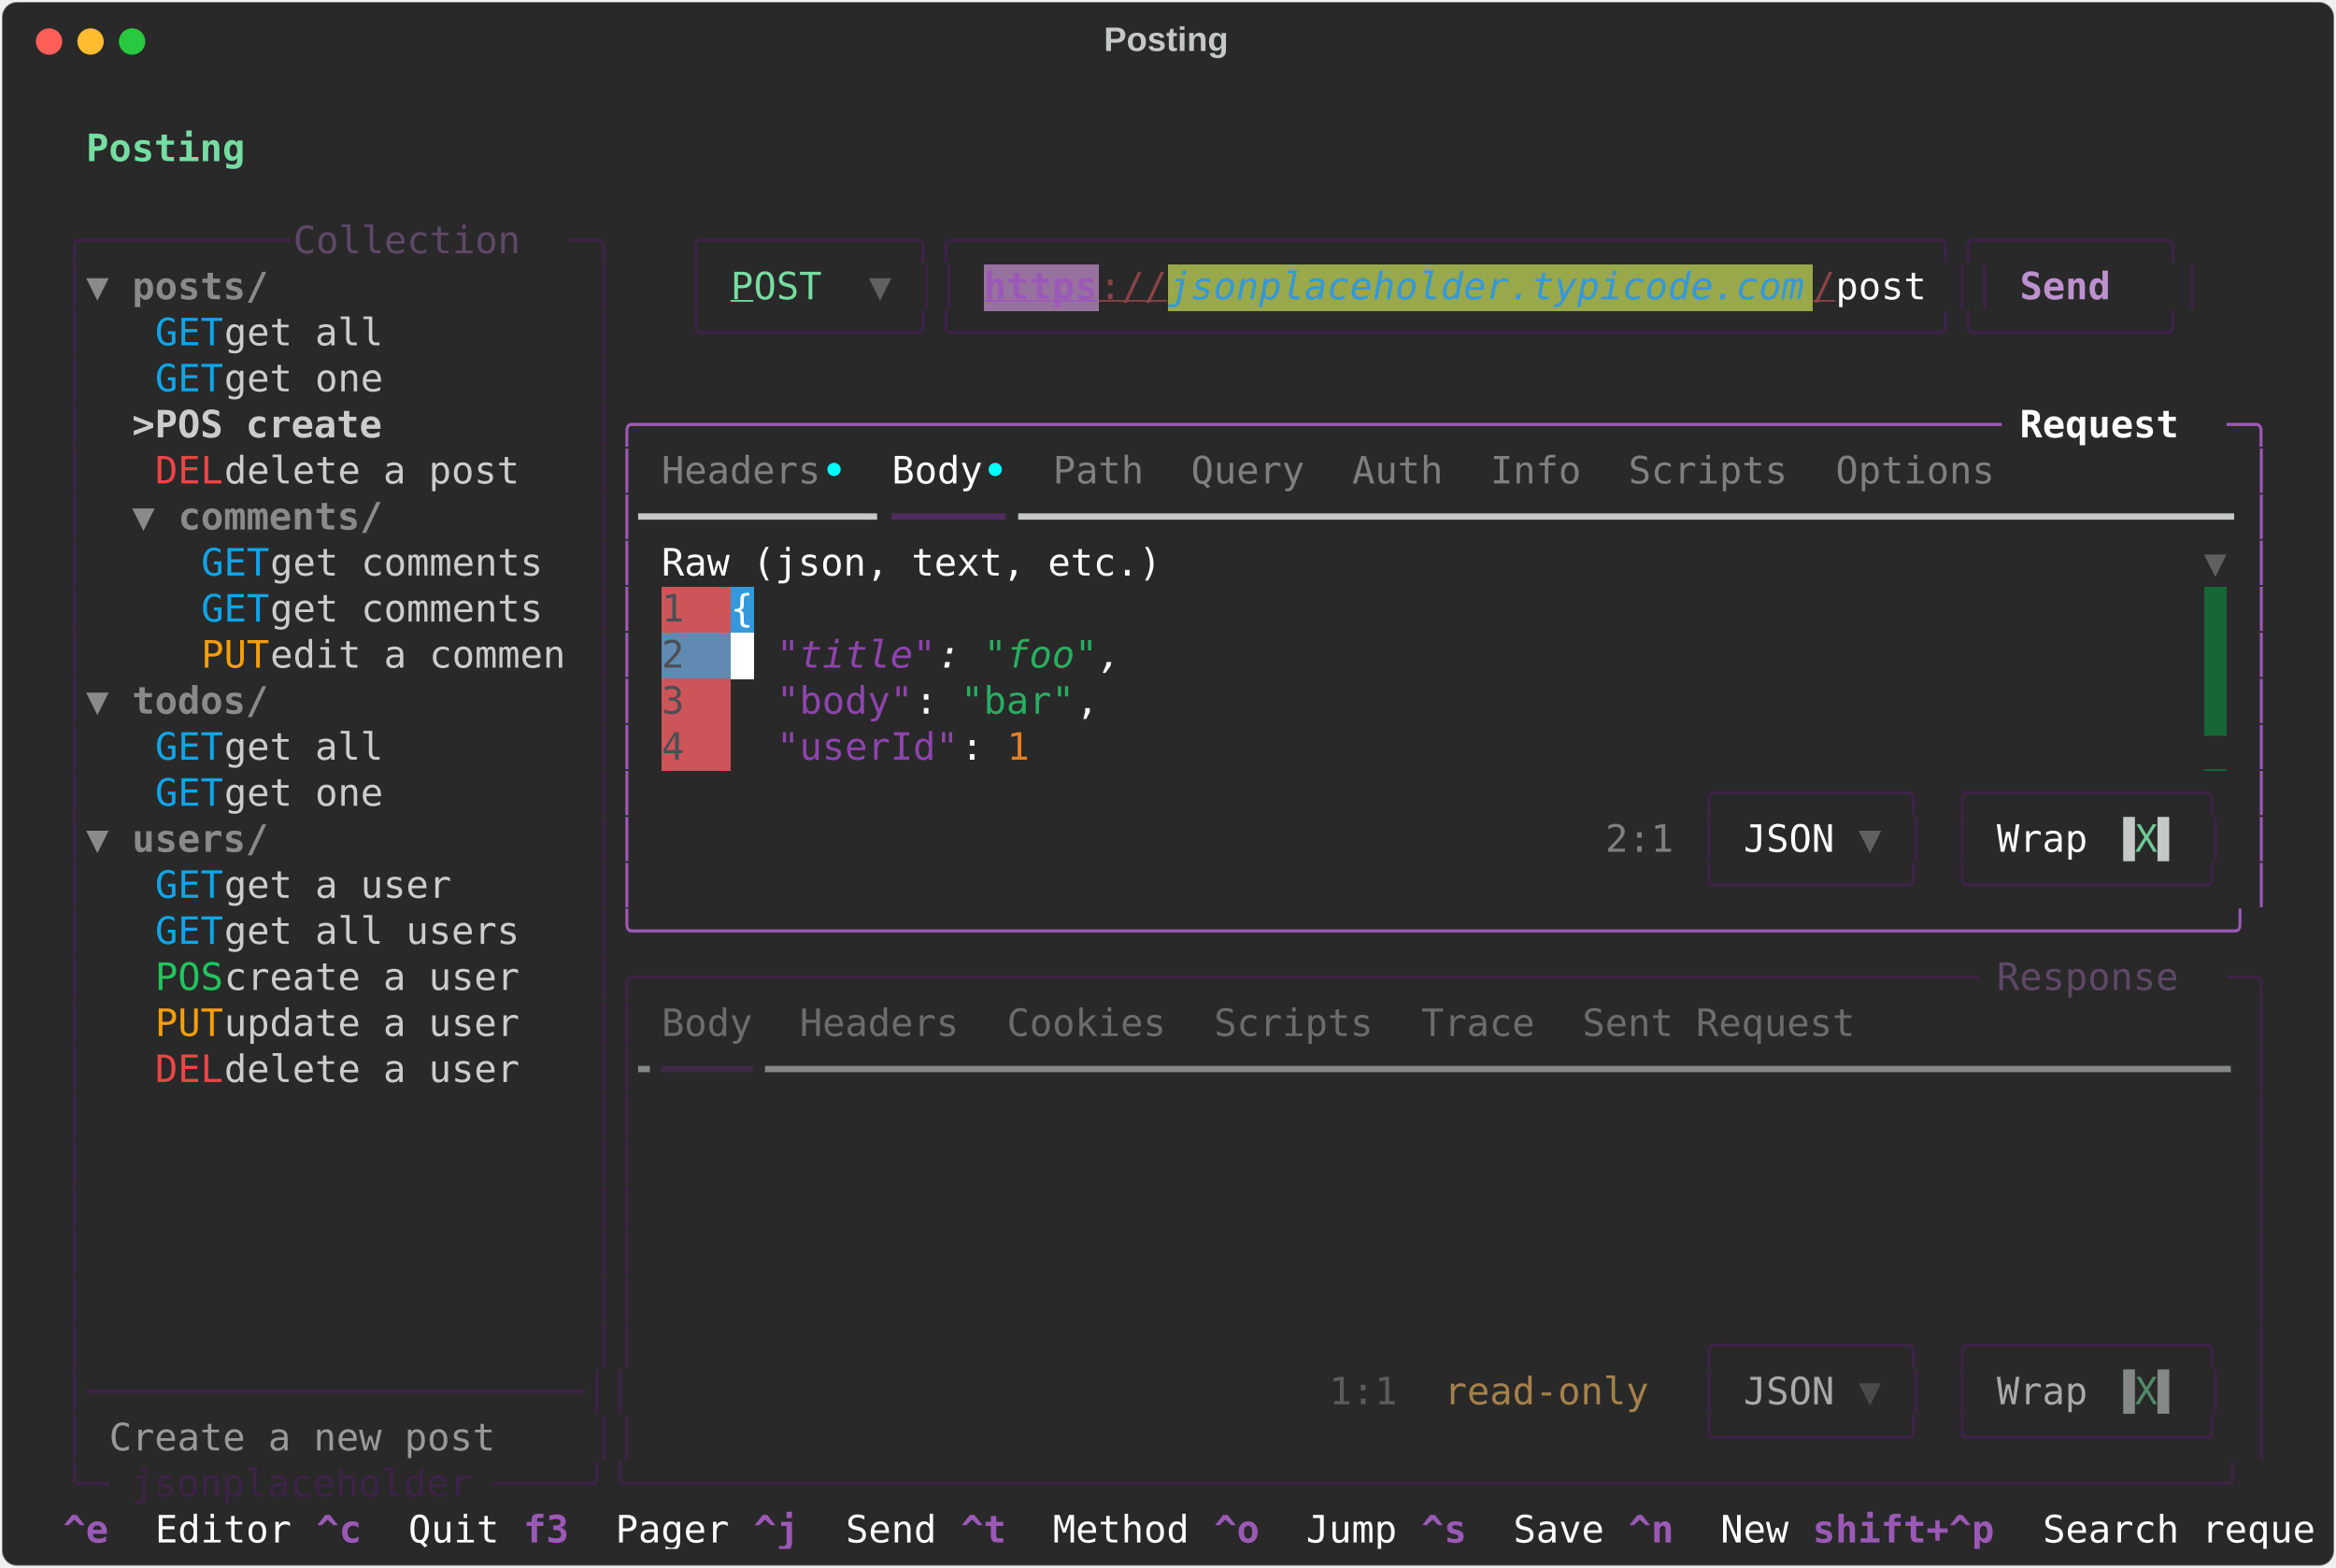
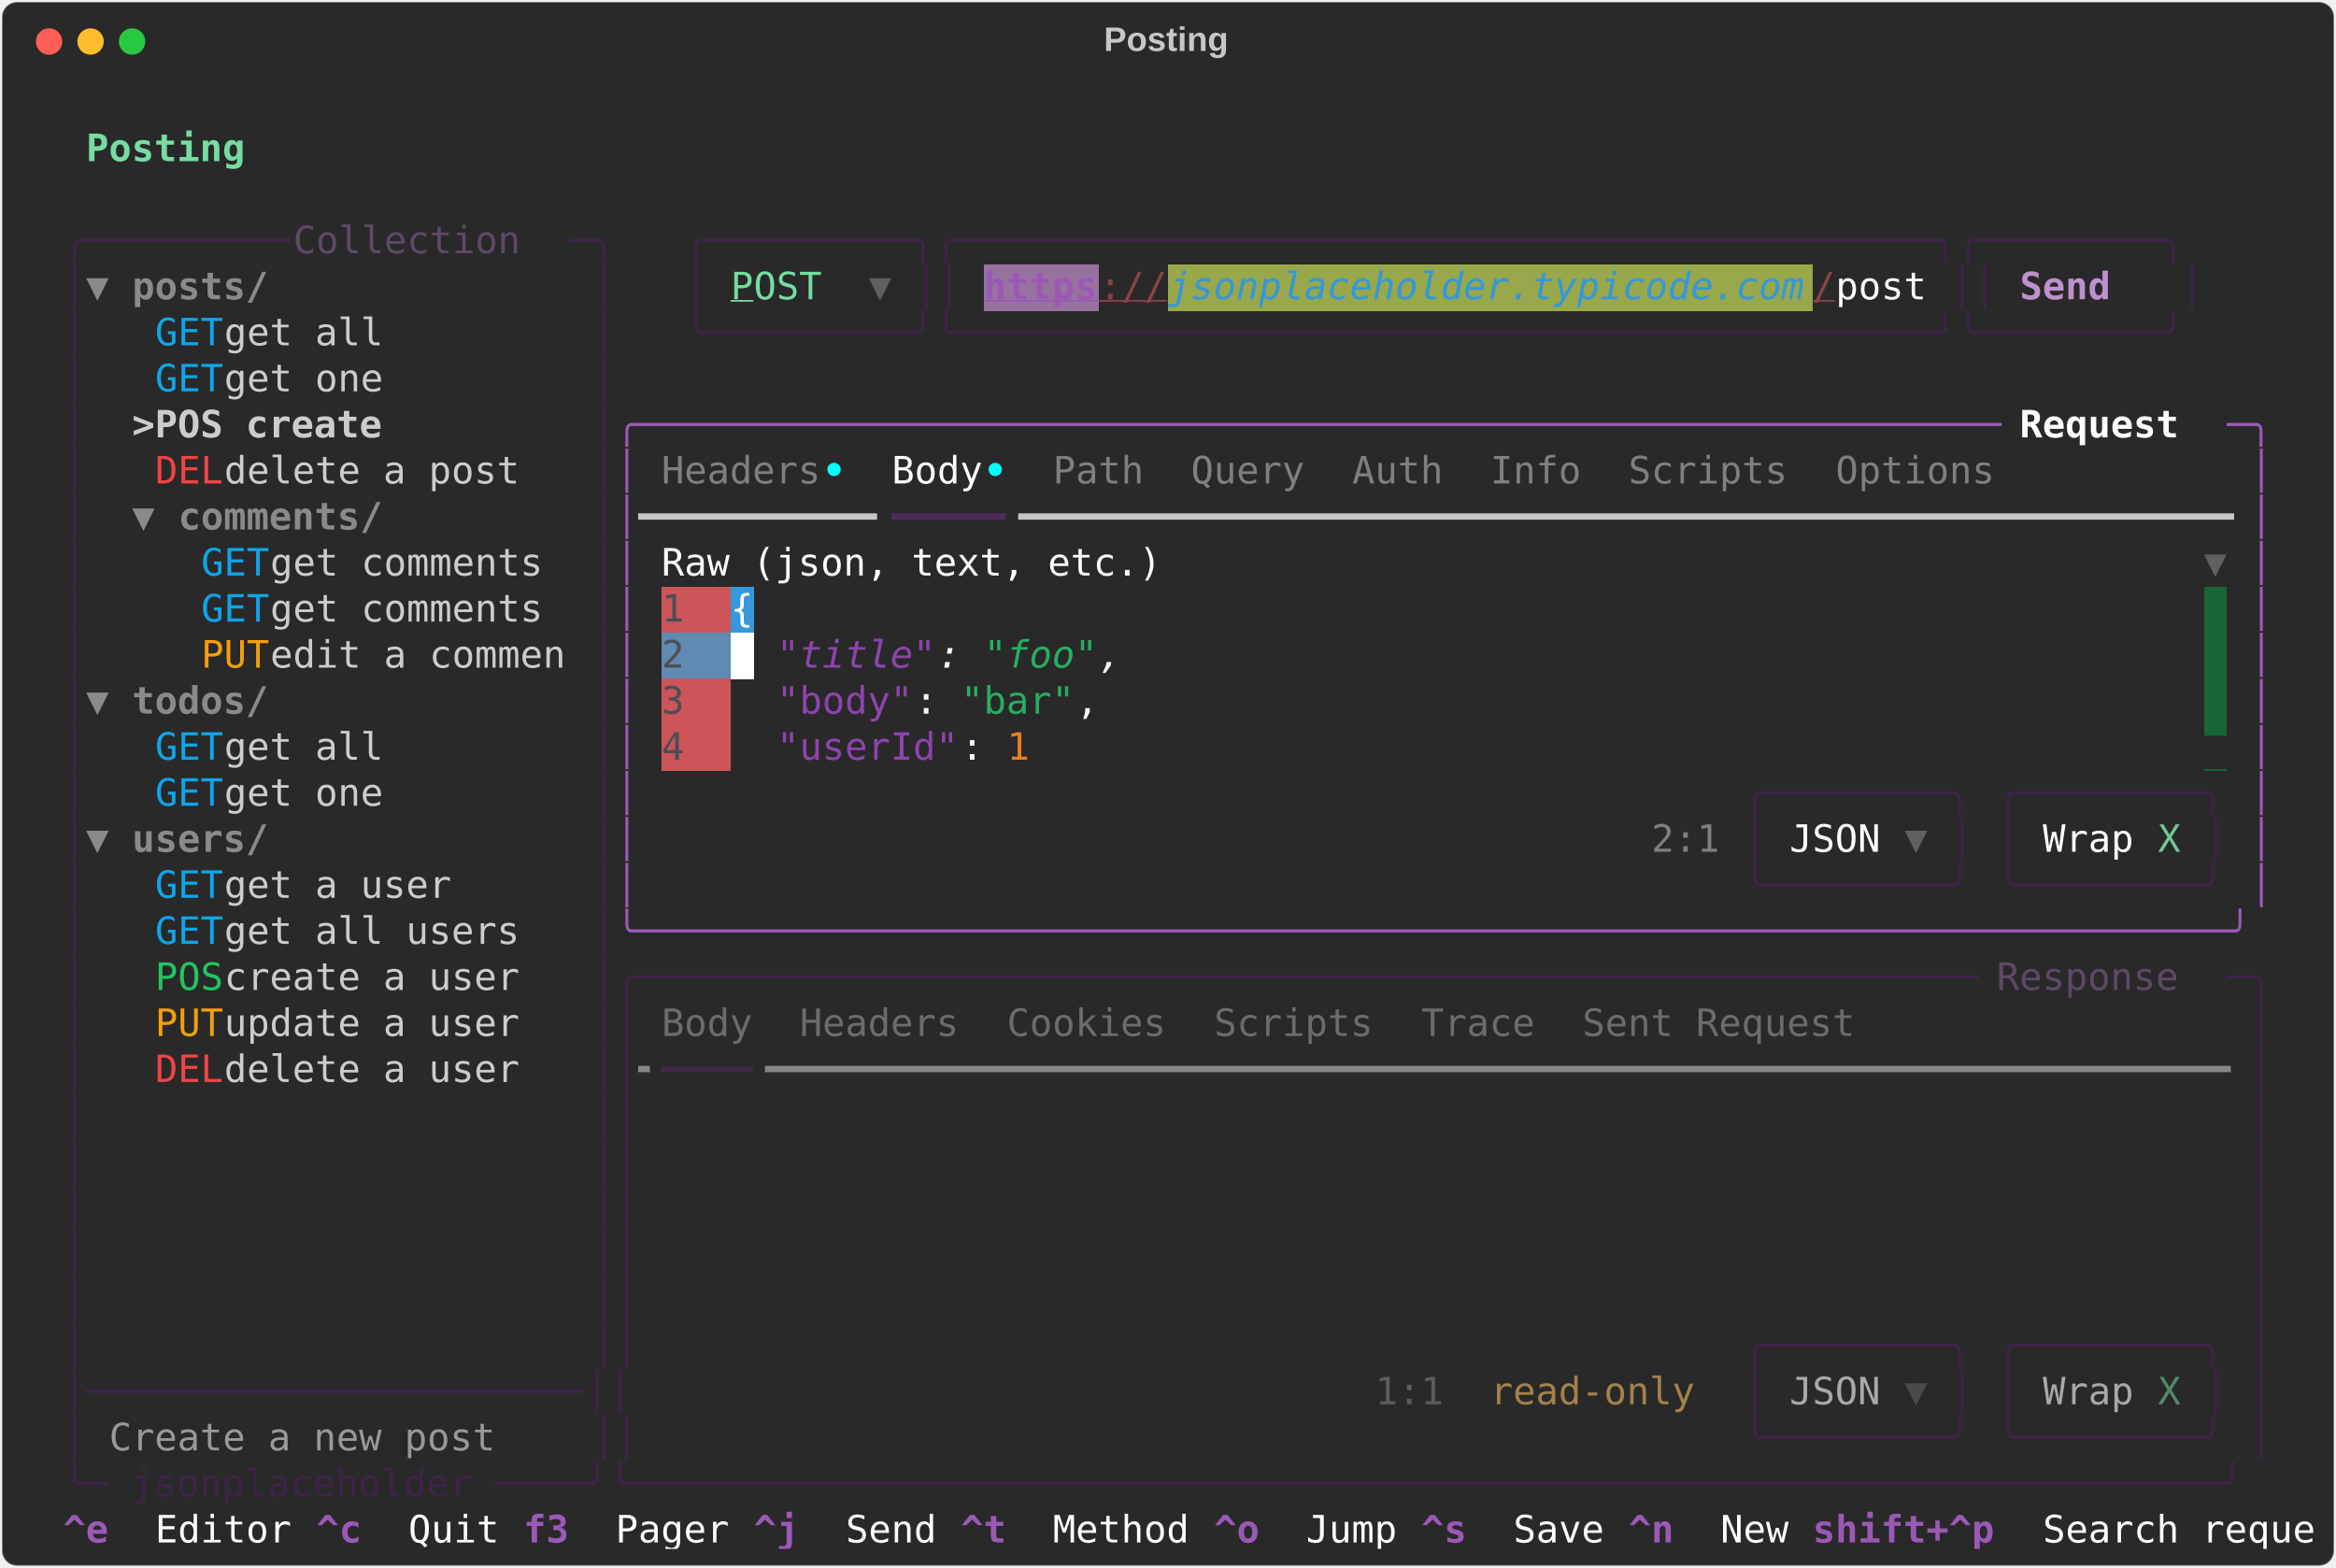
<svg xmlns="http://www.w3.org/2000/svg" class="rich-terminal" viewBox="0 0 1238 830.8">
  <style>

    @font-face {
        font-family: "Fira Code";
        src: local("FiraCode-Regular"),
                url("https://cdnjs.cloudflare.com/ajax/libs/firacode/6.2.0/woff2/FiraCode-Regular.woff2") format("woff2"),
                url("https://cdnjs.cloudflare.com/ajax/libs/firacode/6.2.0/woff/FiraCode-Regular.woff") format("woff");
        font-style: normal;
        font-weight: 400;
    }
    @font-face {
        font-family: "Fira Code";
        src: local("FiraCode-Bold"),
                url("https://cdnjs.cloudflare.com/ajax/libs/firacode/6.2.0/woff2/FiraCode-Bold.woff2") format("woff2"),
                url("https://cdnjs.cloudflare.com/ajax/libs/firacode/6.2.0/woff/FiraCode-Bold.woff") format("woff");
        font-style: bold;
        font-weight: 700;
    }

    .terminal-matrix {
        font-family: Fira Code, monospace;
        font-size: 20px;
        line-height: 24.4px;
        font-variant-east-asian: full-width;
    }

    .terminal-title {
        font-size: 18px;
        font-weight: bold;
        font-family: arial;
    }

    .terminal-r1 { fill: #c5c8c6 }
.terminal-r2 { fill: #75dda1;font-weight: bold }
.terminal-r3 { fill: #3e2348 }
.terminal-r4 { fill: #5e4867 }
.terminal-r5 { fill: #8a8a8a }
.terminal-r6 { fill: #8a8a8a;font-weight: bold }
.terminal-r7 { fill: #cccccc }
.terminal-r8 { fill: #75dda1;text-decoration: underline; }
.terminal-r9 { fill: #75dda1 }
.terminal-r10 { fill: #606060 }
.terminal-r11 { fill: #9b59b6;font-weight: bold;text-decoration: underline; }
.terminal-r12 { fill: #8a4346;text-decoration: underline; }
.terminal-r13 { fill: #3498db;font-style: italic; }
.terminal-r14 { fill: #ffffff }
.terminal-r15 { fill: #bd91ce;font-weight: bold }
.terminal-r16 { fill: #0ea5e9 }
.terminal-r17 { fill: #999999 }
.terminal-r18 { fill: #cccccc;font-weight: bold }
.terminal-r19 { fill: #9b59b6 }
.terminal-r20 { fill: #ffffff;font-weight: bold }
.terminal-r21 { fill: #ef4444 }
.terminal-r22 { fill: #7f7f7f }
.terminal-r23 { fill: #00ffff;font-weight: bold }
.terminal-r24 { fill: #4d2c5b }
.terminal-r25 { fill: #4b4e55 }
.terminal-r26 { fill: #292929 }
.terminal-r27 { fill: #f59e0b }
.terminal-r28 { fill: #292929;font-style: italic; }
.terminal-r29 { fill: #ffffff;font-style: italic; }
.terminal-r30 { fill: #8e44ad;font-style: italic; }
.terminal-r31 { fill: #27ae60;font-style: italic; }
.terminal-r32 { fill: #8e44ad }
.terminal-r33 { fill: #27ae60 }
.terminal-r34 { fill: #e67e22 }
.terminal-r35 { fill: #70c996 }
.terminal-r36 { fill: #22c55e }
.terminal-r37 { fill: #6c6c6c }
.terminal-r38 { fill: #868887 }
.terminal-r39 { fill: #3e2a47 }
.terminal-r40 { fill: #5c5c5c }
.terminal-r41 { fill: #a4814b }
.terminal-r42 { fill: #a9a9a9 }
.terminal-r43 { fill: #4a4a4a }
.terminal-r44 { fill: #53896a }
.terminal-r45 { fill: #9b59b6;font-weight: bold }
    </style>
  <defs>
    <clipPath id="terminal-clip-terminal">
      <rect x="0" y="0" width="1219.0" height="779.8" />
    </clipPath>
    <clipPath id="terminal-line-0">
      <rect x="0" y="1.5" width="1220" height="24.65" />
    </clipPath>
    <clipPath id="terminal-line-1">
      <rect x="0" y="25.9" width="1220" height="24.65" />
    </clipPath>
    <clipPath id="terminal-line-2">
      <rect x="0" y="50.3" width="1220" height="24.65" />
    </clipPath>
    <clipPath id="terminal-line-3">
      <rect x="0" y="74.7" width="1220" height="24.65" />
    </clipPath>
    <clipPath id="terminal-line-4">
      <rect x="0" y="99.1" width="1220" height="24.65" />
    </clipPath>
    <clipPath id="terminal-line-5">
      <rect x="0" y="123.5" width="1220" height="24.65" />
    </clipPath>
    <clipPath id="terminal-line-6">
      <rect x="0" y="147.9" width="1220" height="24.65" />
    </clipPath>
    <clipPath id="terminal-line-7">
      <rect x="0" y="172.3" width="1220" height="24.65" />
    </clipPath>
    <clipPath id="terminal-line-8">
      <rect x="0" y="196.7" width="1220" height="24.65" />
    </clipPath>
    <clipPath id="terminal-line-9">
      <rect x="0" y="221.1" width="1220" height="24.65" />
    </clipPath>
    <clipPath id="terminal-line-10">
      <rect x="0" y="245.5" width="1220" height="24.65" />
    </clipPath>
    <clipPath id="terminal-line-11">
      <rect x="0" y="269.9" width="1220" height="24.65" />
    </clipPath>
    <clipPath id="terminal-line-12">
      <rect x="0" y="294.3" width="1220" height="24.65" />
    </clipPath>
    <clipPath id="terminal-line-13">
      <rect x="0" y="318.7" width="1220" height="24.65" />
    </clipPath>
    <clipPath id="terminal-line-14">
      <rect x="0" y="343.1" width="1220" height="24.65" />
    </clipPath>
    <clipPath id="terminal-line-15">
      <rect x="0" y="367.5" width="1220" height="24.65" />
    </clipPath>
    <clipPath id="terminal-line-16">
      <rect x="0" y="391.9" width="1220" height="24.65" />
    </clipPath>
    <clipPath id="terminal-line-17">
      <rect x="0" y="416.3" width="1220" height="24.65" />
    </clipPath>
    <clipPath id="terminal-line-18">
      <rect x="0" y="440.7" width="1220" height="24.65" />
    </clipPath>
    <clipPath id="terminal-line-19">
      <rect x="0" y="465.1" width="1220" height="24.65" />
    </clipPath>
    <clipPath id="terminal-line-20">
      <rect x="0" y="489.5" width="1220" height="24.65" />
    </clipPath>
    <clipPath id="terminal-line-21">
      <rect x="0" y="513.9" width="1220" height="24.65" />
    </clipPath>
    <clipPath id="terminal-line-22">
      <rect x="0" y="538.3" width="1220" height="24.65" />
    </clipPath>
    <clipPath id="terminal-line-23">
      <rect x="0" y="562.7" width="1220" height="24.65" />
    </clipPath>
    <clipPath id="terminal-line-24">
      <rect x="0" y="587.1" width="1220" height="24.65" />
    </clipPath>
    <clipPath id="terminal-line-25">
      <rect x="0" y="611.5" width="1220" height="24.65" />
    </clipPath>
    <clipPath id="terminal-line-26">
      <rect x="0" y="635.9" width="1220" height="24.65" />
    </clipPath>
    <clipPath id="terminal-line-27">
      <rect x="0" y="660.3" width="1220" height="24.65" />
    </clipPath>
    <clipPath id="terminal-line-28">
      <rect x="0" y="684.7" width="1220" height="24.65" />
    </clipPath>
    <clipPath id="terminal-line-29">
      <rect x="0" y="709.1" width="1220" height="24.65" />
    </clipPath>
    <clipPath id="terminal-line-30">
      <rect x="0" y="733.5" width="1220" height="24.65" />
    </clipPath>
  </defs>
  <rect fill="#292929" stroke="rgba(255,255,255,0.35)" stroke-width="1" x="1" y="1" width="1236" height="828.8" rx="8" />
  <text class="terminal-title" fill="#c5c8c6" text-anchor="middle" x="618" y="27">Posting</text>
  <g transform="translate(26,22)">
    <circle cx="0" cy="0" r="7" fill="#ff5f57" />
    <circle cx="22" cy="0" r="7" fill="#febc2e" />
    <circle cx="44" cy="0" r="7" fill="#28c840" />
  </g>
  <g transform="translate(9, 41)" clip-path="url(#terminal-clip-terminal)">
    <rect fill="#98729f" x="512.4" y="99.1" width="61" height="24.65" shape-rendering="crispEdges" />
    <rect fill="#98a84b" x="610" y="99.1" width="341.6" height="24.65" shape-rendering="crispEdges" />
    <rect fill="#cc555a" x="341.6" y="269.9" width="36.6" height="24.65" shape-rendering="crispEdges" />
    <rect fill="#3498db" x="378.2" y="269.9" width="12.2" height="24.65" shape-rendering="crispEdges" />
    <rect fill="#176638" x="1159" y="269.9" width="12.2" height="24.65" shape-rendering="crispEdges" />
    <rect fill="#608ab1" x="341.6" y="294.3" width="36.6" height="24.65" shape-rendering="crispEdges" />
    <rect fill="#ffffff" x="378.2" y="294.3" width="12.2" height="24.65" shape-rendering="crispEdges" />
    <rect fill="#176638" x="1159" y="294.3" width="12.2" height="24.65" shape-rendering="crispEdges" />
    <rect fill="#cc555a" x="341.6" y="318.7" width="36.6" height="24.65" shape-rendering="crispEdges" />
    <rect fill="#176638" x="1159" y="318.7" width="12.2" height="24.65" shape-rendering="crispEdges" />
    <rect fill="#cc555a" x="341.6" y="343.1" width="36.6" height="24.65" shape-rendering="crispEdges" />
    <rect fill="#176638" x="1159" y="343.1" width="12.2" height="24.65" shape-rendering="crispEdges" />
    <g class="terminal-matrix">
      <text class="terminal-r1" x="1220" y="20" textLength="12.2" clip-path="url(#terminal-line-0)">
</text>
      <text class="terminal-r2" x="36.6" y="44.4" textLength="85.4" clip-path="url(#terminal-line-1)">Posting</text>
      <text class="terminal-r1" x="1220" y="44.4" textLength="12.2" clip-path="url(#terminal-line-1)">
</text>
      <text class="terminal-r1" x="1220" y="68.8" textLength="12.2" clip-path="url(#terminal-line-2)">
</text>
      <text class="terminal-r3" x="24.4" y="93.2" textLength="122" clip-path="url(#terminal-line-3)">╭─────────</text>
      <text class="terminal-r4" x="146.4" y="93.2" textLength="146.4" clip-path="url(#terminal-line-3)"> Collection </text>
      <text class="terminal-r3" x="292.8" y="93.2" textLength="24.4" clip-path="url(#terminal-line-3)">─╮</text>
      <text class="terminal-r3" x="353.8" y="93.2" textLength="805.2" clip-path="url(#terminal-line-3)">╭─────────╮╭───────────────────────────────────────────╮╭────────╮</text>
      <text class="terminal-r1" x="1220" y="93.2" textLength="12.2" clip-path="url(#terminal-line-3)">
</text>
      <text class="terminal-r3" x="24.4" y="117.6" textLength="12.2" clip-path="url(#terminal-line-4)">│</text>
      <text class="terminal-r5" x="36.6" y="117.6" textLength="24.4" clip-path="url(#terminal-line-4)">▼ </text>
      <text class="terminal-r6" x="61" y="117.6" textLength="73.2" clip-path="url(#terminal-line-4)">posts/</text>
      <text class="terminal-r3" x="305" y="117.6" textLength="12.2" clip-path="url(#terminal-line-4)">│</text>
      <text class="terminal-r3" x="353.8" y="117.6" textLength="12.2" clip-path="url(#terminal-line-4)">│</text>
      <text class="terminal-r8" x="378.2" y="117.6" textLength="12.2" clip-path="url(#terminal-line-4)">P</text>
      <text class="terminal-r9" x="390.4" y="117.6" textLength="36.6" clip-path="url(#terminal-line-4)">OST</text>
      <text class="terminal-r10" x="451.4" y="117.6" textLength="12.2" clip-path="url(#terminal-line-4)">▼</text>
      <text class="terminal-r3" x="475.8" y="117.6" textLength="24.4" clip-path="url(#terminal-line-4)">││</text>
      <text class="terminal-r11" x="512.4" y="117.6" textLength="61" clip-path="url(#terminal-line-4)">https</text>
      <text class="terminal-r12" x="573.4" y="117.6" textLength="36.6" clip-path="url(#terminal-line-4)">://</text>
      <text class="terminal-r13" x="610" y="117.6" textLength="341.6" clip-path="url(#terminal-line-4)">jsonplaceholder.typicode.com</text>
      <text class="terminal-r12" x="951.6" y="117.6" textLength="12.2" clip-path="url(#terminal-line-4)">/</text>
      <text class="terminal-r14" x="963.8" y="117.6" textLength="48.8" clip-path="url(#terminal-line-4)">post</text>
      <text class="terminal-r3" x="1024.8" y="117.6" textLength="24.4" clip-path="url(#terminal-line-4)">││</text>
      <text class="terminal-r15" x="1061.4" y="117.6" textLength="73.2" clip-path="url(#terminal-line-4)"> Send </text>
      <text class="terminal-r3" x="1146.8" y="117.6" textLength="12.2" clip-path="url(#terminal-line-4)">│</text>
      <text class="terminal-r1" x="1220" y="117.6" textLength="12.2" clip-path="url(#terminal-line-4)">
</text>
      <text class="terminal-r3" x="24.4" y="142" textLength="12.2" clip-path="url(#terminal-line-5)">│</text>
      <text class="terminal-r16" x="73.2" y="142" textLength="36.6" clip-path="url(#terminal-line-5)">GET</text>
      <text class="terminal-r7" x="109.8" y="142" textLength="97.6" clip-path="url(#terminal-line-5)"> get all</text>
      <text class="terminal-r3" x="305" y="142" textLength="12.2" clip-path="url(#terminal-line-5)">│</text>
      <text class="terminal-r3" x="353.8" y="142" textLength="805.2" clip-path="url(#terminal-line-5)">╰─────────╯╰───────────────────────────────────────────╯╰────────╯</text>
      <text class="terminal-r1" x="1220" y="142" textLength="12.2" clip-path="url(#terminal-line-5)">
</text>
      <text class="terminal-r3" x="24.4" y="166.4" textLength="12.2" clip-path="url(#terminal-line-6)">│</text>
      <text class="terminal-r16" x="73.2" y="166.4" textLength="36.6" clip-path="url(#terminal-line-6)">GET</text>
      <text class="terminal-r7" x="109.8" y="166.4" textLength="97.6" clip-path="url(#terminal-line-6)"> get one</text>
      <text class="terminal-r3" x="305" y="166.4" textLength="12.2" clip-path="url(#terminal-line-6)">│</text>
      <text class="terminal-r1" x="1220" y="166.4" textLength="12.2" clip-path="url(#terminal-line-6)">
</text>
      <text class="terminal-r3" x="24.4" y="190.8" textLength="12.2" clip-path="url(#terminal-line-7)">│</text>
      <text class="terminal-r18" x="61" y="190.8" textLength="134.2" clip-path="url(#terminal-line-7)">&gt;POS create</text>
      <text class="terminal-r3" x="305" y="190.8" textLength="12.2" clip-path="url(#terminal-line-7)">│</text>
      <text class="terminal-r19" x="317.2" y="190.8" textLength="744.2" clip-path="url(#terminal-line-7)">╭────────────────────────────────────────────────────────────</text>
      <text class="terminal-r20" x="1061.4" y="190.8" textLength="109.8" clip-path="url(#terminal-line-7)"> Request </text>
      <text class="terminal-r19" x="1171.2" y="190.8" textLength="24.4" clip-path="url(#terminal-line-7)">─╮</text>
      <text class="terminal-r1" x="1220" y="190.8" textLength="12.2" clip-path="url(#terminal-line-7)">
</text>
      <text class="terminal-r3" x="24.4" y="215.2" textLength="12.2" clip-path="url(#terminal-line-8)">│</text>
      <text class="terminal-r21" x="73.2" y="215.2" textLength="36.6" clip-path="url(#terminal-line-8)">DEL</text>
      <text class="terminal-r7" x="109.8" y="215.2" textLength="170.8" clip-path="url(#terminal-line-8)"> delete a post</text>
      <text class="terminal-r3" x="305" y="215.2" textLength="12.2" clip-path="url(#terminal-line-8)">│</text>
      <text class="terminal-r19" x="317.2" y="215.2" textLength="12.2" clip-path="url(#terminal-line-8)">│</text>
      <text class="terminal-r22" x="341.6" y="215.2" textLength="85.4" clip-path="url(#terminal-line-8)">Headers</text>
      <text class="terminal-r23" x="427" y="215.2" textLength="12.2" clip-path="url(#terminal-line-8)">•</text>
      <text class="terminal-r14" x="463.6" y="215.2" textLength="48.8" clip-path="url(#terminal-line-8)">Body</text>
      <text class="terminal-r23" x="512.4" y="215.2" textLength="12.2" clip-path="url(#terminal-line-8)">•</text>
      <text class="terminal-r22" x="549" y="215.2" textLength="48.8" clip-path="url(#terminal-line-8)">Path</text>
      <text class="terminal-r22" x="622.2" y="215.2" textLength="61" clip-path="url(#terminal-line-8)">Query</text>
      <text class="terminal-r22" x="707.6" y="215.2" textLength="48.8" clip-path="url(#terminal-line-8)">Auth</text>
      <text class="terminal-r22" x="780.8" y="215.2" textLength="48.8" clip-path="url(#terminal-line-8)">Info</text>
      <text class="terminal-r22" x="854" y="215.2" textLength="85.4" clip-path="url(#terminal-line-8)">Scripts</text>
      <text class="terminal-r22" x="963.8" y="215.2" textLength="85.4" clip-path="url(#terminal-line-8)">Options</text>
      <text class="terminal-r19" x="1183.4" y="215.2" textLength="12.2" clip-path="url(#terminal-line-8)">│</text>
      <text class="terminal-r1" x="1220" y="215.2" textLength="12.2" clip-path="url(#terminal-line-8)">
</text>
      <text class="terminal-r3" x="24.4" y="239.6" textLength="12.2" clip-path="url(#terminal-line-9)">│</text>
      <text class="terminal-r5" x="61" y="239.6" textLength="24.4" clip-path="url(#terminal-line-9)">▼ </text>
      <text class="terminal-r6" x="85.4" y="239.6" textLength="109.8" clip-path="url(#terminal-line-9)">comments/</text>
      <text class="terminal-r3" x="305" y="239.6" textLength="12.2" clip-path="url(#terminal-line-9)">│</text>
      <text class="terminal-r19" x="317.2" y="239.6" textLength="12.2" clip-path="url(#terminal-line-9)">│</text>
      <text class="terminal-r1" x="329.4" y="239.6" textLength="134.2" clip-path="url(#terminal-line-9)">━━━━━━━━━━╸</text>
      <text class="terminal-r24" x="463.6" y="239.6" textLength="61" clip-path="url(#terminal-line-9)">━━━━━</text>
      <text class="terminal-r1" x="524.6" y="239.6" textLength="658.8" clip-path="url(#terminal-line-9)">╺━━━━━━━━━━━━━━━━━━━━━━━━━━━━━━━━━━━━━━━━━━━━━━━━━━━━━</text>
      <text class="terminal-r19" x="1183.4" y="239.6" textLength="12.2" clip-path="url(#terminal-line-9)">│</text>
      <text class="terminal-r1" x="1220" y="239.6" textLength="12.2" clip-path="url(#terminal-line-9)">
</text>
      <text class="terminal-r3" x="24.4" y="264" textLength="12.2" clip-path="url(#terminal-line-10)">│</text>
      <text class="terminal-r16" x="97.6" y="264" textLength="36.6" clip-path="url(#terminal-line-10)">GET</text>
      <text class="terminal-r7" x="134.2" y="264" textLength="158.6" clip-path="url(#terminal-line-10)"> get comments</text>
      <text class="terminal-r3" x="305" y="264" textLength="12.2" clip-path="url(#terminal-line-10)">│</text>
      <text class="terminal-r19" x="317.2" y="264" textLength="12.2" clip-path="url(#terminal-line-10)">│</text>
      <text class="terminal-r14" x="341.6" y="264" textLength="268.4" clip-path="url(#terminal-line-10)">Raw (json, text, etc.)</text>
      <text class="terminal-r10" x="1159" y="264" textLength="12.2" clip-path="url(#terminal-line-10)">▼</text>
      <text class="terminal-r19" x="1183.4" y="264" textLength="12.2" clip-path="url(#terminal-line-10)">│</text>
      <text class="terminal-r1" x="1220" y="264" textLength="12.2" clip-path="url(#terminal-line-10)">
</text>
      <text class="terminal-r3" x="24.4" y="288.4" textLength="12.2" clip-path="url(#terminal-line-11)">│</text>
      <text class="terminal-r16" x="97.6" y="288.4" textLength="36.6" clip-path="url(#terminal-line-11)">GET</text>
      <text class="terminal-r7" x="134.2" y="288.4" textLength="170.8" clip-path="url(#terminal-line-11)"> get comments </text>
      <text class="terminal-r3" x="305" y="288.4" textLength="12.2" clip-path="url(#terminal-line-11)">│</text>
      <text class="terminal-r19" x="317.2" y="288.4" textLength="12.2" clip-path="url(#terminal-line-11)">│</text>
      <text class="terminal-r25" x="341.6" y="288.4" textLength="36.6" clip-path="url(#terminal-line-11)">1  </text>
      <text class="terminal-r14" x="378.2" y="288.4" textLength="12.2" clip-path="url(#terminal-line-11)">{</text>
      <text class="terminal-r19" x="1183.4" y="288.4" textLength="12.2" clip-path="url(#terminal-line-11)">│</text>
      <text class="terminal-r1" x="1220" y="288.4" textLength="12.2" clip-path="url(#terminal-line-11)">
</text>
      <text class="terminal-r3" x="24.4" y="312.8" textLength="12.2" clip-path="url(#terminal-line-12)">│</text>
      <text class="terminal-r27" x="97.6" y="312.8" textLength="36.6" clip-path="url(#terminal-line-12)">PUT</text>
      <text class="terminal-r7" x="134.2" y="312.8" textLength="170.8" clip-path="url(#terminal-line-12)"> edit a commen</text>
      <text class="terminal-r3" x="305" y="312.8" textLength="12.2" clip-path="url(#terminal-line-12)">│</text>
      <text class="terminal-r19" x="317.2" y="312.8" textLength="12.2" clip-path="url(#terminal-line-12)">│</text>
      <text class="terminal-r25" x="341.6" y="312.8" textLength="36.6" clip-path="url(#terminal-line-12)">2  </text>
      <text class="terminal-r30" x="402.6" y="312.8" textLength="85.4" clip-path="url(#terminal-line-12)">"title"</text>
      <text class="terminal-r29" x="488" y="312.8" textLength="24.4" clip-path="url(#terminal-line-12)">: </text>
      <text class="terminal-r31" x="512.4" y="312.8" textLength="61" clip-path="url(#terminal-line-12)">"foo"</text>
      <text class="terminal-r29" x="573.4" y="312.8" textLength="585.6" clip-path="url(#terminal-line-12)">,                                               </text>
      <text class="terminal-r19" x="1183.4" y="312.8" textLength="12.2" clip-path="url(#terminal-line-12)">│</text>
      <text class="terminal-r1" x="1220" y="312.8" textLength="12.2" clip-path="url(#terminal-line-12)">
</text>
      <text class="terminal-r3" x="24.4" y="337.2" textLength="12.2" clip-path="url(#terminal-line-13)">│</text>
      <text class="terminal-r5" x="36.6" y="337.2" textLength="24.4" clip-path="url(#terminal-line-13)">▼ </text>
      <text class="terminal-r6" x="61" y="337.2" textLength="73.2" clip-path="url(#terminal-line-13)">todos/</text>
      <text class="terminal-r3" x="305" y="337.2" textLength="12.2" clip-path="url(#terminal-line-13)">│</text>
      <text class="terminal-r19" x="317.2" y="337.2" textLength="12.2" clip-path="url(#terminal-line-13)">│</text>
      <text class="terminal-r25" x="341.6" y="337.2" textLength="36.6" clip-path="url(#terminal-line-13)">3  </text>
      <text class="terminal-r32" x="402.6" y="337.2" textLength="73.2" clip-path="url(#terminal-line-13)">"body"</text>
      <text class="terminal-r14" x="475.8" y="337.2" textLength="24.4" clip-path="url(#terminal-line-13)">: </text>
      <text class="terminal-r33" x="500.2" y="337.2" textLength="61" clip-path="url(#terminal-line-13)">"bar"</text>
      <text class="terminal-r14" x="561.2" y="337.2" textLength="597.8" clip-path="url(#terminal-line-13)">,                                                </text>
      <text class="terminal-r19" x="1183.4" y="337.2" textLength="12.2" clip-path="url(#terminal-line-13)">│</text>
      <text class="terminal-r1" x="1220" y="337.2" textLength="12.2" clip-path="url(#terminal-line-13)">
</text>
      <text class="terminal-r3" x="24.4" y="361.6" textLength="12.2" clip-path="url(#terminal-line-14)">│</text>
      <text class="terminal-r16" x="73.2" y="361.6" textLength="36.6" clip-path="url(#terminal-line-14)">GET</text>
      <text class="terminal-r7" x="109.8" y="361.6" textLength="97.6" clip-path="url(#terminal-line-14)"> get all</text>
      <text class="terminal-r3" x="305" y="361.6" textLength="12.2" clip-path="url(#terminal-line-14)">│</text>
      <text class="terminal-r19" x="317.2" y="361.6" textLength="12.2" clip-path="url(#terminal-line-14)">│</text>
      <text class="terminal-r25" x="341.6" y="361.6" textLength="36.6" clip-path="url(#terminal-line-14)">4  </text>
      <text class="terminal-r32" x="402.6" y="361.6" textLength="97.6" clip-path="url(#terminal-line-14)">"userId"</text>
      <text class="terminal-r14" x="500.2" y="361.6" textLength="24.4" clip-path="url(#terminal-line-14)">: </text>
      <text class="terminal-r34" x="524.6" y="361.6" textLength="12.2" clip-path="url(#terminal-line-14)">1</text>
      <text class="terminal-r26" x="1159" y="361.6" textLength="12.2" clip-path="url(#terminal-line-14)">▆</text>
      <text class="terminal-r19" x="1183.4" y="361.6" textLength="12.2" clip-path="url(#terminal-line-14)">│</text>
      <text class="terminal-r1" x="1220" y="361.6" textLength="12.2" clip-path="url(#terminal-line-14)">
</text>
      <text class="terminal-r3" x="24.4" y="386" textLength="12.2" clip-path="url(#terminal-line-15)">│</text>
      <text class="terminal-r16" x="73.2" y="386" textLength="36.6" clip-path="url(#terminal-line-15)">GET</text>
      <text class="terminal-r7" x="109.8" y="386" textLength="97.6" clip-path="url(#terminal-line-15)"> get one</text>
      <text class="terminal-r3" x="305" y="386" textLength="12.2" clip-path="url(#terminal-line-15)">│</text>
      <text class="terminal-r19" x="317.2" y="386" textLength="12.2" clip-path="url(#terminal-line-15)">│</text>
-       <text class="terminal-r3" x="890.6" y="386" textLength="122" clip-path="url(#terminal-line-15)">╭────────╮</text>
-       <text class="terminal-r3" x="1024.8" y="386" textLength="146.4" clip-path="url(#terminal-line-15)">╭──────────╮</text>
+       <text class="terminal-r3" x="915" y="386" textLength="122" clip-path="url(#terminal-line-15)">╭────────╮</text>
+       <text class="terminal-r3" x="1049.2" y="386" textLength="122" clip-path="url(#terminal-line-15)">╭────────╮</text>
      <text class="terminal-r19" x="1183.4" y="386" textLength="12.2" clip-path="url(#terminal-line-15)">│</text>
      <text class="terminal-r1" x="1220" y="386" textLength="12.2" clip-path="url(#terminal-line-15)">
</text>
      <text class="terminal-r3" x="24.4" y="410.4" textLength="12.2" clip-path="url(#terminal-line-16)">│</text>
      <text class="terminal-r5" x="36.6" y="410.4" textLength="24.4" clip-path="url(#terminal-line-16)">▼ </text>
      <text class="terminal-r6" x="61" y="410.4" textLength="73.2" clip-path="url(#terminal-line-16)">users/</text>
      <text class="terminal-r3" x="305" y="410.4" textLength="12.2" clip-path="url(#terminal-line-16)">│</text>
      <text class="terminal-r19" x="317.2" y="410.4" textLength="12.2" clip-path="url(#terminal-line-16)">│</text>
-       <text class="terminal-r22" x="841.8" y="410.4" textLength="36.6" clip-path="url(#terminal-line-16)">2:1</text>
-       <text class="terminal-r3" x="890.6" y="410.4" textLength="12.2" clip-path="url(#terminal-line-16)">│</text>
-       <text class="terminal-r14" x="915" y="410.4" textLength="48.8" clip-path="url(#terminal-line-16)">JSON</text>
-       <text class="terminal-r10" x="976" y="410.4" textLength="12.2" clip-path="url(#terminal-line-16)">▼</text>
-       <text class="terminal-r3" x="1000.4" y="410.4" textLength="12.2" clip-path="url(#terminal-line-16)">│</text>
+       <text class="terminal-r22" x="866.2" y="410.4" textLength="36.6" clip-path="url(#terminal-line-16)">2:1</text>
+       <text class="terminal-r3" x="915" y="410.4" textLength="12.2" clip-path="url(#terminal-line-16)">│</text>
+       <text class="terminal-r14" x="939.4" y="410.4" textLength="48.8" clip-path="url(#terminal-line-16)">JSON</text>
+       <text class="terminal-r10" x="1000.4" y="410.4" textLength="12.2" clip-path="url(#terminal-line-16)">▼</text>
      <text class="terminal-r3" x="1024.8" y="410.4" textLength="12.2" clip-path="url(#terminal-line-16)">│</text>
-       <text class="terminal-r14" x="1049.2" y="410.4" textLength="48.8" clip-path="url(#terminal-line-16)">Wrap</text>
-       <text class="terminal-r1" x="1110.2" y="410.4" textLength="12.2" clip-path="url(#terminal-line-16)">▐</text>
-       <text class="terminal-r35" x="1122.4" y="410.4" textLength="12.2" clip-path="url(#terminal-line-16)">X</text>
-       <text class="terminal-r1" x="1134.6" y="410.4" textLength="12.2" clip-path="url(#terminal-line-16)">▌</text>
+       <text class="terminal-r3" x="1049.2" y="410.4" textLength="12.2" clip-path="url(#terminal-line-16)">│</text>
+       <text class="terminal-r14" x="1073.6" y="410.4" textLength="48.8" clip-path="url(#terminal-line-16)">Wrap</text>
+       <text class="terminal-r35" x="1134.6" y="410.4" textLength="12.2" clip-path="url(#terminal-line-16)">X</text>
      <text class="terminal-r3" x="1159" y="410.4" textLength="12.2" clip-path="url(#terminal-line-16)">│</text>
      <text class="terminal-r19" x="1183.4" y="410.4" textLength="12.2" clip-path="url(#terminal-line-16)">│</text>
      <text class="terminal-r1" x="1220" y="410.4" textLength="12.2" clip-path="url(#terminal-line-16)">
</text>
      <text class="terminal-r3" x="24.4" y="434.8" textLength="12.2" clip-path="url(#terminal-line-17)">│</text>
      <text class="terminal-r16" x="73.2" y="434.8" textLength="36.6" clip-path="url(#terminal-line-17)">GET</text>
      <text class="terminal-r7" x="109.8" y="434.8" textLength="134.2" clip-path="url(#terminal-line-17)"> get a user</text>
      <text class="terminal-r3" x="305" y="434.8" textLength="12.2" clip-path="url(#terminal-line-17)">│</text>
      <text class="terminal-r19" x="317.2" y="434.8" textLength="12.2" clip-path="url(#terminal-line-17)">│</text>
-       <text class="terminal-r3" x="890.6" y="434.8" textLength="122" clip-path="url(#terminal-line-17)">╰────────╯</text>
-       <text class="terminal-r3" x="1024.8" y="434.8" textLength="146.4" clip-path="url(#terminal-line-17)">╰──────────╯</text>
+       <text class="terminal-r3" x="915" y="434.8" textLength="122" clip-path="url(#terminal-line-17)">╰────────╯</text>
+       <text class="terminal-r3" x="1049.2" y="434.8" textLength="122" clip-path="url(#terminal-line-17)">╰────────╯</text>
      <text class="terminal-r19" x="1183.4" y="434.8" textLength="12.2" clip-path="url(#terminal-line-17)">│</text>
      <text class="terminal-r1" x="1220" y="434.8" textLength="12.2" clip-path="url(#terminal-line-17)">
</text>
      <text class="terminal-r3" x="24.4" y="459.2" textLength="12.2" clip-path="url(#terminal-line-18)">│</text>
      <text class="terminal-r16" x="73.2" y="459.2" textLength="36.6" clip-path="url(#terminal-line-18)">GET</text>
      <text class="terminal-r7" x="109.8" y="459.2" textLength="170.8" clip-path="url(#terminal-line-18)"> get all users</text>
      <text class="terminal-r3" x="305" y="459.2" textLength="12.2" clip-path="url(#terminal-line-18)">│</text>
      <text class="terminal-r19" x="317.2" y="459.2" textLength="878.4" clip-path="url(#terminal-line-18)">╰──────────────────────────────────────────────────────────────────────╯</text>
      <text class="terminal-r1" x="1220" y="459.2" textLength="12.2" clip-path="url(#terminal-line-18)">
</text>
      <text class="terminal-r3" x="24.4" y="483.6" textLength="12.2" clip-path="url(#terminal-line-19)">│</text>
      <text class="terminal-r36" x="73.2" y="483.6" textLength="36.6" clip-path="url(#terminal-line-19)">POS</text>
      <text class="terminal-r7" x="109.8" y="483.6" textLength="170.8" clip-path="url(#terminal-line-19)"> create a user</text>
      <text class="terminal-r3" x="305" y="483.6" textLength="744.2" clip-path="url(#terminal-line-19)">│╭───────────────────────────────────────────────────────────</text>
      <text class="terminal-r4" x="1049.2" y="483.6" textLength="122" clip-path="url(#terminal-line-19)"> Response </text>
      <text class="terminal-r3" x="1171.2" y="483.6" textLength="24.4" clip-path="url(#terminal-line-19)">─╮</text>
      <text class="terminal-r1" x="1220" y="483.6" textLength="12.2" clip-path="url(#terminal-line-19)">
</text>
      <text class="terminal-r3" x="24.4" y="508" textLength="12.2" clip-path="url(#terminal-line-20)">│</text>
      <text class="terminal-r27" x="73.2" y="508" textLength="36.6" clip-path="url(#terminal-line-20)">PUT</text>
      <text class="terminal-r7" x="109.8" y="508" textLength="170.8" clip-path="url(#terminal-line-20)"> update a user</text>
      <text class="terminal-r3" x="305" y="508" textLength="24.4" clip-path="url(#terminal-line-20)">││</text>
      <text class="terminal-r37" x="341.6" y="508" textLength="48.8" clip-path="url(#terminal-line-20)">Body</text>
      <text class="terminal-r37" x="414.8" y="508" textLength="85.4" clip-path="url(#terminal-line-20)">Headers</text>
      <text class="terminal-r37" x="524.6" y="508" textLength="85.4" clip-path="url(#terminal-line-20)">Cookies</text>
      <text class="terminal-r37" x="634.4" y="508" textLength="85.4" clip-path="url(#terminal-line-20)">Scripts</text>
      <text class="terminal-r37" x="744.2" y="508" textLength="61" clip-path="url(#terminal-line-20)">Trace</text>
      <text class="terminal-r37" x="829.6" y="508" textLength="146.4" clip-path="url(#terminal-line-20)">Sent Request</text>
      <text class="terminal-r3" x="1183.4" y="508" textLength="12.2" clip-path="url(#terminal-line-20)">│</text>
      <text class="terminal-r1" x="1220" y="508" textLength="12.2" clip-path="url(#terminal-line-20)">
</text>
      <text class="terminal-r3" x="24.4" y="532.4" textLength="12.2" clip-path="url(#terminal-line-21)">│</text>
      <text class="terminal-r21" x="73.2" y="532.4" textLength="36.6" clip-path="url(#terminal-line-21)">DEL</text>
      <text class="terminal-r7" x="109.8" y="532.4" textLength="170.8" clip-path="url(#terminal-line-21)"> delete a user</text>
      <text class="terminal-r3" x="305" y="532.4" textLength="24.4" clip-path="url(#terminal-line-21)">││</text>
      <text class="terminal-r38" x="329.4" y="532.4" textLength="12.2" clip-path="url(#terminal-line-21)">╸</text>
      <text class="terminal-r39" x="341.6" y="532.4" textLength="48.8" clip-path="url(#terminal-line-21)">━━━━</text>
      <text class="terminal-r38" x="390.4" y="532.4" textLength="793" clip-path="url(#terminal-line-21)">╺━━━━━━━━━━━━━━━━━━━━━━━━━━━━━━━━━━━━━━━━━━━━━━━━━━━━━━━━━━━━━━━━</text>
      <text class="terminal-r3" x="1183.4" y="532.4" textLength="12.2" clip-path="url(#terminal-line-21)">│</text>
      <text class="terminal-r1" x="1220" y="532.4" textLength="12.2" clip-path="url(#terminal-line-21)">
</text>
      <text class="terminal-r3" x="24.4" y="556.8" textLength="12.2" clip-path="url(#terminal-line-22)">│</text>
      <text class="terminal-r3" x="305" y="556.8" textLength="24.4" clip-path="url(#terminal-line-22)">││</text>
      <text class="terminal-r3" x="1183.4" y="556.8" textLength="12.2" clip-path="url(#terminal-line-22)">│</text>
      <text class="terminal-r1" x="1220" y="556.8" textLength="12.2" clip-path="url(#terminal-line-22)">
</text>
      <text class="terminal-r3" x="24.4" y="581.2" textLength="12.2" clip-path="url(#terminal-line-23)">│</text>
      <text class="terminal-r3" x="305" y="581.2" textLength="24.4" clip-path="url(#terminal-line-23)">││</text>
      <text class="terminal-r3" x="1183.4" y="581.2" textLength="12.2" clip-path="url(#terminal-line-23)">│</text>
      <text class="terminal-r1" x="1220" y="581.2" textLength="12.2" clip-path="url(#terminal-line-23)">
</text>
      <text class="terminal-r3" x="24.4" y="605.6" textLength="12.2" clip-path="url(#terminal-line-24)">│</text>
      <text class="terminal-r3" x="305" y="605.6" textLength="24.4" clip-path="url(#terminal-line-24)">││</text>
      <text class="terminal-r3" x="1183.4" y="605.6" textLength="12.2" clip-path="url(#terminal-line-24)">│</text>
      <text class="terminal-r1" x="1220" y="605.6" textLength="12.2" clip-path="url(#terminal-line-24)">
</text>
      <text class="terminal-r3" x="24.4" y="630" textLength="12.2" clip-path="url(#terminal-line-25)">│</text>
      <text class="terminal-r3" x="305" y="630" textLength="24.4" clip-path="url(#terminal-line-25)">││</text>
      <text class="terminal-r3" x="1183.4" y="630" textLength="12.2" clip-path="url(#terminal-line-25)">│</text>
      <text class="terminal-r1" x="1220" y="630" textLength="12.2" clip-path="url(#terminal-line-25)">
</text>
      <text class="terminal-r3" x="24.4" y="654.4" textLength="12.2" clip-path="url(#terminal-line-26)">│</text>
      <text class="terminal-r3" x="305" y="654.4" textLength="24.4" clip-path="url(#terminal-line-26)">││</text>
      <text class="terminal-r3" x="1183.4" y="654.4" textLength="12.2" clip-path="url(#terminal-line-26)">│</text>
      <text class="terminal-r1" x="1220" y="654.4" textLength="12.2" clip-path="url(#terminal-line-26)">
</text>
      <text class="terminal-r3" x="24.4" y="678.8" textLength="12.2" clip-path="url(#terminal-line-27)">│</text>
      <text class="terminal-r3" x="305" y="678.8" textLength="24.4" clip-path="url(#terminal-line-27)">││</text>
-       <text class="terminal-r3" x="890.6" y="678.8" textLength="122" clip-path="url(#terminal-line-27)">╭────────╮</text>
-       <text class="terminal-r3" x="1024.8" y="678.8" textLength="146.4" clip-path="url(#terminal-line-27)">╭──────────╮</text>
+       <text class="terminal-r3" x="915" y="678.8" textLength="122" clip-path="url(#terminal-line-27)">╭────────╮</text>
+       <text class="terminal-r3" x="1049.2" y="678.8" textLength="122" clip-path="url(#terminal-line-27)">╭────────╮</text>
      <text class="terminal-r3" x="1183.4" y="678.8" textLength="12.2" clip-path="url(#terminal-line-27)">│</text>
      <text class="terminal-r1" x="1220" y="678.8" textLength="12.2" clip-path="url(#terminal-line-27)">
</text>
      <text class="terminal-r3" x="24.4" y="703.2" textLength="305" clip-path="url(#terminal-line-28)">│──────────────────────││</text>
-       <text class="terminal-r40" x="695.4" y="703.2" textLength="36.6" clip-path="url(#terminal-line-28)">1:1</text>
-       <text class="terminal-r41" x="756.4" y="703.2" textLength="109.8" clip-path="url(#terminal-line-28)">read-only</text>
-       <text class="terminal-r3" x="890.6" y="703.2" textLength="12.2" clip-path="url(#terminal-line-28)">│</text>
-       <text class="terminal-r42" x="915" y="703.2" textLength="48.8" clip-path="url(#terminal-line-28)">JSON</text>
-       <text class="terminal-r43" x="976" y="703.2" textLength="12.2" clip-path="url(#terminal-line-28)">▼</text>
-       <text class="terminal-r3" x="1000.4" y="703.2" textLength="12.2" clip-path="url(#terminal-line-28)">│</text>
+       <text class="terminal-r40" x="719.8" y="703.2" textLength="36.6" clip-path="url(#terminal-line-28)">1:1</text>
+       <text class="terminal-r41" x="780.8" y="703.2" textLength="109.8" clip-path="url(#terminal-line-28)">read-only</text>
+       <text class="terminal-r3" x="915" y="703.2" textLength="12.2" clip-path="url(#terminal-line-28)">│</text>
+       <text class="terminal-r42" x="939.4" y="703.2" textLength="48.8" clip-path="url(#terminal-line-28)">JSON</text>
+       <text class="terminal-r43" x="1000.4" y="703.2" textLength="12.2" clip-path="url(#terminal-line-28)">▼</text>
      <text class="terminal-r3" x="1024.8" y="703.2" textLength="12.2" clip-path="url(#terminal-line-28)">│</text>
-       <text class="terminal-r42" x="1049.2" y="703.2" textLength="48.8" clip-path="url(#terminal-line-28)">Wrap</text>
-       <text class="terminal-r38" x="1110.2" y="703.2" textLength="12.2" clip-path="url(#terminal-line-28)">▐</text>
-       <text class="terminal-r44" x="1122.4" y="703.2" textLength="12.2" clip-path="url(#terminal-line-28)">X</text>
-       <text class="terminal-r38" x="1134.6" y="703.2" textLength="12.2" clip-path="url(#terminal-line-28)">▌</text>
+       <text class="terminal-r3" x="1049.2" y="703.2" textLength="12.2" clip-path="url(#terminal-line-28)">│</text>
+       <text class="terminal-r42" x="1073.6" y="703.2" textLength="48.8" clip-path="url(#terminal-line-28)">Wrap</text>
+       <text class="terminal-r44" x="1134.6" y="703.2" textLength="12.2" clip-path="url(#terminal-line-28)">X</text>
      <text class="terminal-r3" x="1159" y="703.2" textLength="12.2" clip-path="url(#terminal-line-28)">│</text>
      <text class="terminal-r3" x="1183.4" y="703.2" textLength="12.2" clip-path="url(#terminal-line-28)">│</text>
      <text class="terminal-r1" x="1220" y="703.2" textLength="12.2" clip-path="url(#terminal-line-28)">
</text>
      <text class="terminal-r3" x="24.4" y="727.6" textLength="12.2" clip-path="url(#terminal-line-29)">│</text>
      <text class="terminal-r17" x="48.8" y="727.6" textLength="207.4" clip-path="url(#terminal-line-29)">Create a new post</text>
      <text class="terminal-r3" x="305" y="727.6" textLength="24.4" clip-path="url(#terminal-line-29)">││</text>
-       <text class="terminal-r3" x="890.6" y="727.6" textLength="122" clip-path="url(#terminal-line-29)">╰────────╯</text>
-       <text class="terminal-r3" x="1024.8" y="727.6" textLength="146.4" clip-path="url(#terminal-line-29)">╰──────────╯</text>
+       <text class="terminal-r3" x="915" y="727.6" textLength="122" clip-path="url(#terminal-line-29)">╰────────╯</text>
+       <text class="terminal-r3" x="1049.2" y="727.6" textLength="122" clip-path="url(#terminal-line-29)">╰────────╯</text>
      <text class="terminal-r3" x="1183.4" y="727.6" textLength="12.2" clip-path="url(#terminal-line-29)">│</text>
      <text class="terminal-r1" x="1220" y="727.6" textLength="12.2" clip-path="url(#terminal-line-29)">
</text>
      <text class="terminal-r3" x="24.4" y="752" textLength="1171.2" clip-path="url(#terminal-line-30)">╰─ jsonplaceholder ────╯╰──────────────────────────────────────────────────────────────────────╯</text>
      <text class="terminal-r1" x="1220" y="752" textLength="12.2" clip-path="url(#terminal-line-30)">
</text>
      <text class="terminal-r45" x="24.4" y="776.4" textLength="48.8" clip-path="url(#terminal-line-31)"> ^e </text>
      <text class="terminal-r14" x="73.2" y="776.4" textLength="85.4" clip-path="url(#terminal-line-31)">Editor </text>
      <text class="terminal-r45" x="158.6" y="776.4" textLength="48.8" clip-path="url(#terminal-line-31)"> ^c </text>
      <text class="terminal-r14" x="207.4" y="776.4" textLength="61" clip-path="url(#terminal-line-31)">Quit </text>
      <text class="terminal-r45" x="268.4" y="776.4" textLength="48.8" clip-path="url(#terminal-line-31)"> f3 </text>
      <text class="terminal-r14" x="317.2" y="776.4" textLength="73.2" clip-path="url(#terminal-line-31)">Pager </text>
      <text class="terminal-r45" x="390.4" y="776.4" textLength="48.8" clip-path="url(#terminal-line-31)"> ^j </text>
      <text class="terminal-r14" x="439.2" y="776.4" textLength="61" clip-path="url(#terminal-line-31)">Send </text>
      <text class="terminal-r45" x="500.2" y="776.4" textLength="48.8" clip-path="url(#terminal-line-31)"> ^t </text>
      <text class="terminal-r14" x="549" y="776.4" textLength="85.4" clip-path="url(#terminal-line-31)">Method </text>
      <text class="terminal-r45" x="634.4" y="776.4" textLength="48.8" clip-path="url(#terminal-line-31)"> ^o </text>
      <text class="terminal-r14" x="683.2" y="776.4" textLength="61" clip-path="url(#terminal-line-31)">Jump </text>
      <text class="terminal-r45" x="744.2" y="776.4" textLength="48.8" clip-path="url(#terminal-line-31)"> ^s </text>
      <text class="terminal-r14" x="793" y="776.4" textLength="61" clip-path="url(#terminal-line-31)">Save </text>
      <text class="terminal-r45" x="854" y="776.4" textLength="48.8" clip-path="url(#terminal-line-31)"> ^n </text>
      <text class="terminal-r14" x="902.8" y="776.4" textLength="48.8" clip-path="url(#terminal-line-31)">New </text>
      <text class="terminal-r45" x="951.6" y="776.4" textLength="122" clip-path="url(#terminal-line-31)"> shift+^p </text>
      <text class="terminal-r14" x="1073.6" y="776.4" textLength="146.4" clip-path="url(#terminal-line-31)">Search reque</text>
    </g>
  </g>
</svg>
